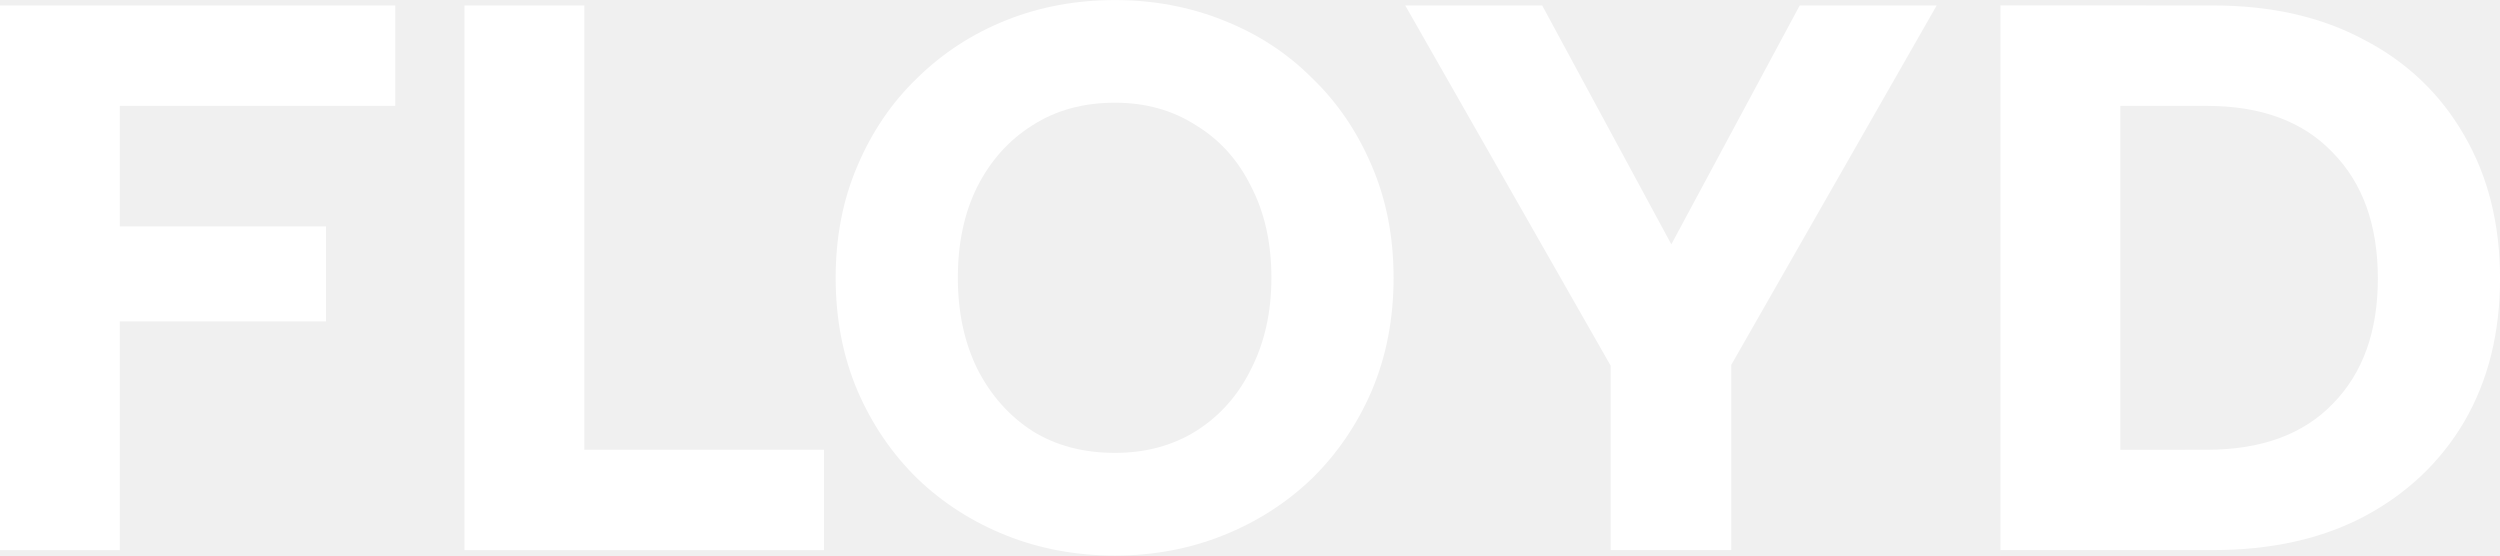
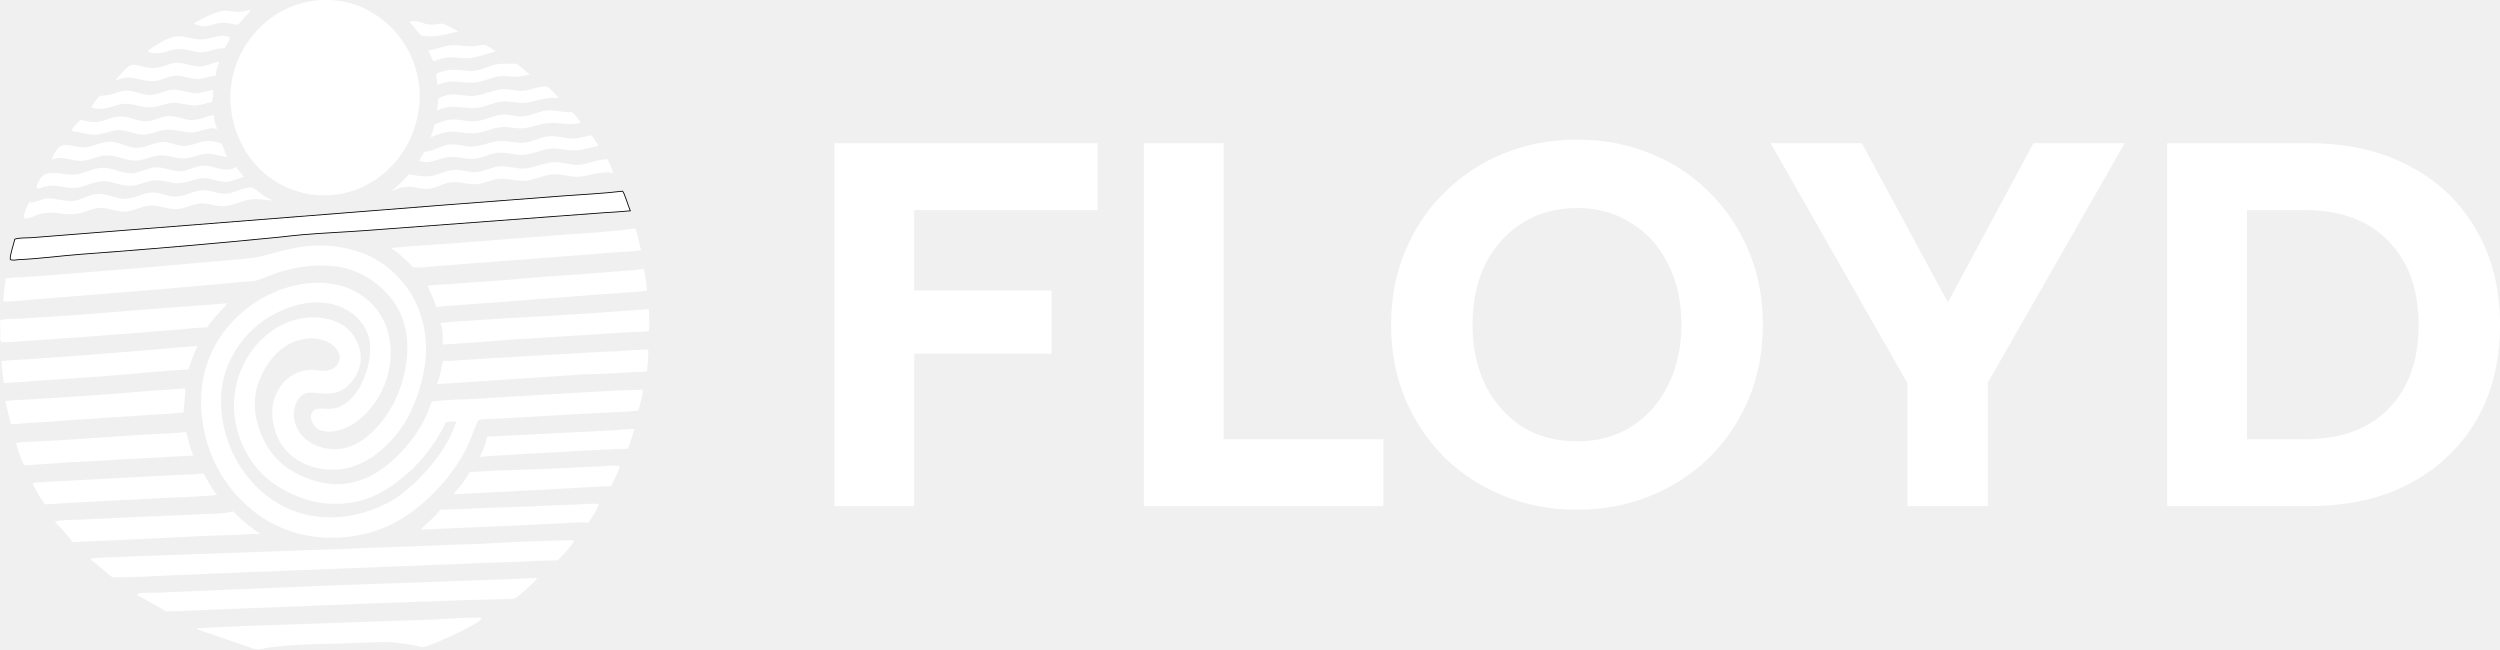
- <svg xmlns="http://www.w3.org/2000/svg" width="48.739mm" height="10.831mm" viewBox="0 0 48.739 10.831" version="1.1" id="svg24114">
+ <svg xmlns="http://www.w3.org/2000/svg" width="73.153mm" height="19mm" viewBox="0 0 73.153 19" version="1.1" id="svg24114">
  <defs id="defs24111" />
-   <g id="layer1" transform="translate(-84.15191,-107.9849)">
-     <g aria-label="FLOYD" id="text4107" style="font-weight:600;font-size:15.169px;font-family:Geist;-inkscape-font-specification:'Geist Semi-Bold';fill:#ffffff;stroke-width:0.5" transform="translate(-17.72538,7.955138)">
+   <g id="layer1" transform="translate(-8.68156,-22.54949)">
+     <g aria-label="FLOYD" id="text4107" style="font-weight:600;font-size:15.169px;font-family:Geist;-inkscape-font-specification:'Geist Semi-Bold';fill:#ffffff;stroke-width:0.5" transform="translate(-68.78171,-73.39574)">
      <path d="m 101.877,100.136 h 7.706 v 1.957 h -5.37 v 2.351 h 4.02 v 1.851 h -4.02 v 4.46 h -2.336 z" style="-inkscape-font-specification:'Albert Sans Ultra-Bold';fill:#ffffff;stroke-width:0.5" id="path4121" />
      <path d="m 113.269,100.136 v 8.662 h 4.672 v 1.957 h -7.008 v -10.619 z" style="-inkscape-font-specification:'Albert Sans Ultra-Bold';fill:#ffffff;stroke-width:0.5" id="path4123" />
      <path d="m 123.615,110.861 q -1.138,0 -2.124,-0.394 -0.986,-0.394 -1.729,-1.107 -0.743,-0.728 -1.168,-1.714 -0.425,-1.001 -0.425,-2.2 0,-1.198 0.425,-2.184 0.425,-1.001 1.168,-1.714 0.743,-0.728 1.729,-1.123 0.986,-0.394 2.124,-0.394 1.123,0 2.109,0.394 1.001,0.394 1.729,1.123 0.743,0.713 1.168,1.714 0.425,0.986 0.425,2.184 0,1.198 -0.425,2.2 -0.425,0.986 -1.168,1.714 -0.743,0.713 -1.729,1.107 -0.986,0.394 -2.109,0.394 z m 0,-2.002 q 0.895,0 1.578,-0.425 0.698,-0.44 1.077,-1.214 0.394,-0.774 0.394,-1.775 0,-1.016 -0.394,-1.775 -0.379,-0.774 -1.077,-1.198 -0.683,-0.44 -1.578,-0.44 -0.925,0 -1.608,0.44 -0.683,0.425 -1.077,1.198 -0.379,0.758 -0.379,1.775 0,1.001 0.379,1.775 0.394,0.774 1.077,1.214 0.683,0.425 1.608,0.425 z" style="-inkscape-font-specification:'Albert Sans Ultra-Bold';fill:#ffffff;stroke-width:0.5" id="path4125" />
      <path d="m 136.964,100.136 h 2.67 l -4.005,7.008 v 3.61 h -2.351 v -3.595 l -4.005,-7.023 h 2.67 l 2.518,4.657 z" style="-inkscape-font-specification:'Albert Sans Ultra-Bold';fill:#ffffff;stroke-width:0.5" id="path4127" />
      <path d="m 145.019,100.136 q 1.699,0 2.943,0.667 1.259,0.652 1.957,1.866 0.698,1.198 0.698,2.791 0,1.593 -0.698,2.791 -0.698,1.183 -1.957,1.851 -1.244,0.652 -2.943,0.652 h -4.141 v -10.619 z m -0.121,8.662 q 1.593,0 2.457,-0.895 0.88,-0.895 0.88,-2.442 0,-1.562 -0.88,-2.457 -0.865,-0.91 -2.457,-0.91 h -1.684 v 6.705 z" style="-inkscape-font-specification:'Albert Sans Ultra-Bold';fill:#ffffff;stroke-width:0.5" id="path4129" />
    </g>
+     <g id="g4553" style="stroke:none;stroke-opacity:1;fill:#ffffff" transform="matrix(0.9500161,0,0,0.9499831,-70.43968,-69.68346)">
+       <path d="m 96.928,97.815 q 0.24,0.118 0.475,0.246 c -0.227,0.045 -0.463,0.119 -0.692,0.14 -0.149,0.014 -0.299,-0.001 -0.447,-0.011 -0.057,-0.036 -0.297,-0.362 -0.37,-0.444 0.094,-0.006 0.189,-0.014 0.28,0.009 0.102,0.026 0.194,0.073 0.299,0.087 0.151,0.02 0.303,-0.013 0.455,-0.027 z" id="path3456" style="fill:#ffffff;stroke:none;stroke-width:0.026;stroke-opacity:1" />
+       <path d="m 90.993,97.392 c 0.008,0.009 0.004,0.003 0.009,0.02 -0.115,0.154 -0.262,0.292 -0.385,0.442 -0.154,-0.012 -0.301,-0.066 -0.458,-0.064 -0.369,0.005 -0.473,0.213 -0.88,0.04 l -0.009,-0.01 0.006,-0.017 c 0.239,-0.153 0.686,-0.382 0.962,-0.385 0.088,-9.2e-4 0.178,0.021 0.265,0.032 0.184,0.025 0.309,-0.018 0.488,-0.059 z" id="path3458" style="fill:#ffffff;stroke:none;stroke-width:0.026;stroke-opacity:1" />
+       <path d="m 98.232,98.473 c 0.112,0.054 0.219,0.128 0.324,0.194 -0.26,0.065 -0.511,0.18 -0.777,0.209 -0.131,0.015 -0.257,0.003 -0.387,-0.011 -0.275,-0.028 -0.445,-2.66e-4 -0.707,0.096 -0.019,0.006 -0.035,0.015 -0.055,0.011 -0.004,-6.8e-4 -0.136,-0.294 -0.152,-0.327 0.215,-0.028 0.422,-0.119 0.636,-0.154 0.229,-0.037 0.455,0.026 0.683,0.024 0.147,-0.002 0.286,-0.049 0.436,-0.042 z" id="path3482" style="fill:#ffffff;stroke:none;stroke-width:0.026;stroke-opacity:1" />
+       <path d="m 90.326,98.219 c 0.018,0.008 0.024,0.012 0.039,0.027 -0.008,0.093 -0.122,0.249 -0.168,0.333 -0.241,-0.024 -0.444,0.107 -0.678,0.122 -0.216,0.014 -0.458,-0.105 -0.69,-0.104 -0.392,0.002 -0.459,0.208 -0.944,0.103 -0.019,-0.008 -0.032,-0.014 -0.047,-0.028 0.019,-0.056 0.334,-0.242 0.403,-0.281 0.138,-0.076 0.3,-0.159 0.455,-0.179 0.257,-0.033 0.512,0.089 0.77,0.093 0.309,0.004 0.547,-0.184 0.86,-0.086 z" id="path3484" style="fill:#ffffff;stroke:none;stroke-width:0.026;stroke-opacity:1" />
+       <path d="m 99.193,99.052 c 0.031,0.013 0.366,0.294 0.408,0.336 -0.145,0.017 -0.289,0.061 -0.435,0.065 -0.174,0.004 -0.337,-0.043 -0.512,-0.015 -0.26,0.042 -0.507,0.173 -0.767,0.195 -0.303,0.026 -0.581,-0.077 -0.889,-0.006 -0.08,0.019 -0.16,0.05 -0.238,0.077 -0.022,-0.112 -0.029,-0.23 -0.041,-0.344 0.278,-0.129 0.517,-0.139 0.81,-0.104 0.126,0.015 0.246,0.027 0.374,0.012 0.211,-0.025 0.41,-0.135 0.617,-0.184 0.231,-0.055 0.442,-0.025 0.673,-0.032 z" id="path3486" style="fill:#ffffff;stroke:none;stroke-width:0.026;stroke-opacity:1" />
+       <path d="m 90.022,98.982 c 0.021,0.053 -0.04,0.162 -0.059,0.217 -0.023,0.067 -0.012,0.151 -0.035,0.214 -0.009,0.023 -0.157,0.032 -0.188,0.039 -0.112,0.024 -0.221,0.065 -0.335,0.071 -0.248,0.012 -0.475,-0.116 -0.725,-0.102 -0.24,0.014 -0.449,0.169 -0.692,0.169 -0.419,-3.33e-4 -0.614,-0.208 -1.061,-0.052 l -0.092,0.029 c 0.108,-0.118 0.346,-0.425 0.484,-0.472 0.12,-0.041 0.374,0.055 0.506,0.075 0.221,0.034 0.386,-0.003 0.599,-0.076 0.086,-0.03 0.169,-0.06 0.259,-0.068 0.271,-0.023 0.522,0.127 0.793,0.107 0.188,-0.014 0.349,-0.108 0.53,-0.148 0.004,-9.2e-4 0.009,-0.002 0.013,-0.003 z" id="path3488" style="fill:#ffffff;stroke:none;stroke-width:0.026;stroke-opacity:1" />
+       <path d="m 100.131,99.756 c 0.119,0.07 0.269,0.254 0.368,0.357 -0.156,-0.02 -0.323,-0.01 -0.479,0.02 -0.206,0.039 -0.41,0.122 -0.62,0.125 -0.231,0.004 -0.455,-0.069 -0.688,-0.04 -0.261,0.033 -0.505,0.18 -0.767,0.197 -0.345,0.022 -0.585,-0.086 -0.96,-0.006 -0.08,0.019 -0.16,0.052 -0.238,0.079 0.017,-0.12 0.026,-0.242 0.039,-0.362 0.103,-0.061 0.226,-0.106 0.342,-0.121 0.244,-0.031 0.487,0.05 0.733,0.038 0.302,-0.014 0.569,-0.174 0.864,-0.205 0.237,-0.025 0.459,0.065 0.696,0.047 0.216,-0.017 0.515,-0.166 0.71,-0.129 z" id="path3490" style="fill:#ffffff;stroke:none;stroke-width:0.026;stroke-opacity:1" />
+       <path d="m 89.835,99.852 c 0.049,0.072 -0.008,0.29 -0.022,0.379 -0.182,0.029 -0.352,0.11 -0.538,0.107 -0.233,-0.003 -0.447,-0.098 -0.685,-0.079 -0.247,0.02 -0.477,0.144 -0.728,0.139 -0.247,-0.005 -0.476,-0.124 -0.727,-0.112 -0.339,0.016 -0.507,0.189 -0.893,0.147 -0.049,-0.008 -0.097,-0.02 -0.146,-0.031 0.062,-0.124 0.159,-0.273 0.267,-0.358 0.099,-0.011 0.189,-0.011 0.287,-0.035 0.176,-0.043 0.35,-0.124 0.532,-0.128 0.247,-0.005 0.46,0.127 0.701,0.136 0.247,0.009 0.47,-0.15 0.716,-0.165 0.246,-0.015 0.462,0.101 0.702,0.105 0.173,0.003 0.363,-0.066 0.533,-0.105 z" id="path3492" style="fill:#ffffff;stroke:none;stroke-width:0.026;stroke-opacity:1" />
+       <path d="m 100.886,100.537 c 0.118,0.071 0.212,0.218 0.285,0.333 -0.346,0.091 -0.632,-0.007 -0.964,0.005 -0.277,0.011 -0.538,0.141 -0.813,0.165 -0.23,0.02 -0.454,-0.059 -0.684,-0.034 -0.273,0.029 -0.532,0.168 -0.803,0.185 -0.444,0.028 -0.616,-0.143 -1.117,0.033 l -0.243,0.098 c 0.05,-0.129 0.09,-0.258 0.121,-0.392 0.135,-0.054 0.274,-0.119 0.416,-0.147 0.21,-0.041 0.401,0.013 0.607,0.033 q 0.085,0.007 0.17,0.005 0.086,-0.002 0.171,-0.014 c 0.261,-0.037 0.496,-0.18 0.764,-0.19 0.207,-0.008 0.397,0.083 0.607,0.057 0.264,-0.032 0.511,-0.173 0.776,-0.186 0.245,-0.012 0.45,0.081 0.707,0.05 z" id="path3494" style="fill:#ffffff;stroke:none;stroke-width:0.026;stroke-opacity:1" />
+       <path d="m 89.869,100.636 c 0.032,0.195 0.017,0.24 0.107,0.431 -0.246,-0.095 -0.532,0.099 -0.788,0.101 -0.26,0.003 -0.504,-0.099 -0.768,-0.085 -0.263,0.014 -0.498,0.166 -0.768,0.153 -0.254,-0.012 -0.478,-0.146 -0.735,-0.141 -0.122,0.003 -0.243,0.044 -0.359,0.08 -0.357,0.109 -0.497,0.06 -0.848,-0.014 -0.068,-0.011 -0.148,-0.015 -0.211,-0.041 l -0.003,-0.017 c 0.048,-0.119 0.175,-0.237 0.265,-0.324 0.322,0.083 0.503,0.106 0.827,-0.013 0.134,-0.049 0.262,-0.087 0.404,-0.092 0.261,-0.009 0.496,0.143 0.757,0.153 0.246,0.009 0.453,-0.142 0.691,-0.162 0.257,-0.022 0.485,0.115 0.736,0.121 0.236,0.006 0.46,-0.117 0.694,-0.151 z" id="path3496" style="fill:#ffffff;stroke:none;stroke-width:0.026;stroke-opacity:1" />
+       <path d="m 101.5,101.258 c 0.087,0.086 0.148,0.222 0.215,0.327 -0.248,0.041 -0.495,0.134 -0.746,0.135 -0.251,0.001 -0.503,-0.08 -0.753,-0.052 -0.284,0.033 -0.556,0.182 -0.839,0.192 -0.246,0.008 -0.484,-0.085 -0.729,-0.068 -0.248,0.018 -0.473,0.147 -0.717,0.183 -0.266,0.039 -0.518,-0.068 -0.783,-0.052 -0.235,0.015 -0.452,0.14 -0.69,0.16 -0.094,0.001 -0.178,-0.018 -0.267,-0.043 l 0.164,-0.272 c 0.276,-0.012 0.517,-0.207 0.799,-0.23 0.225,-0.018 0.431,0.067 0.654,0.066 0.297,-10e-4 0.567,-0.152 0.859,-0.174 0.25,-0.019 0.487,0.078 0.739,0.057 0.272,-0.023 0.518,-0.182 0.79,-0.201 0.242,-0.017 0.464,0.062 0.702,0.069 0.202,0.007 0.403,-0.064 0.602,-0.098 z" id="path3498" style="fill:#ffffff;stroke:none;stroke-width:0.026;stroke-opacity:1" />
+       <path d="m 90.072,101.497 c 0.013,0.004 0.029,0.007 0.038,0.018 0.051,0.068 0.099,0.3 0.177,0.419 -0.236,-0.043 -0.467,-0.135 -0.713,-0.102 -0.224,0.03 -0.432,0.14 -0.662,0.136 -0.254,-0.004 -0.475,-0.119 -0.738,-0.09 -0.244,0.027 -0.477,0.158 -0.721,0.159 -0.307,5.6e-4 -0.575,-0.173 -0.884,-0.164 -0.253,0.008 -0.472,0.143 -0.718,0.167 -0.225,0.022 -0.435,-0.059 -0.654,-0.086 l -0.016,-0.001 c -0.104,-0.005 -0.204,0.024 -0.306,0.049 0.059,-0.136 0.133,-0.321 0.263,-0.399 0.215,-0.13 0.533,0.059 0.799,0.02 0.236,-0.034 0.452,-0.154 0.694,-0.166 0.311,-0.016 0.563,0.186 0.868,0.186 0.256,-1.6e-4 0.491,-0.152 0.745,-0.178 0.242,-0.025 0.449,0.113 0.686,0.118 0.289,0.007 0.517,-0.163 0.788,-0.155 0.122,0.004 0.237,0.038 0.353,0.07 z" id="path3500" style="fill:#ffffff;stroke:none;stroke-width:0.026;stroke-opacity:1" />
+       <path d="m 101.984,101.99 c 0.062,0.074 0.158,0.326 0.187,0.427 -0.393,-0.069 -0.671,0.083 -1.048,0.114 -0.28,0.023 -0.543,-0.096 -0.819,-0.074 -0.27,0.022 -0.515,0.153 -0.781,0.193 -0.292,0.043 -0.56,-0.078 -0.85,-0.056 -0.245,0.018 -0.47,0.152 -0.714,0.168 -0.263,0.018 -0.516,-0.09 -0.784,-0.058 -0.237,0.028 -0.449,0.178 -0.688,0.198 -0.338,0.028 -0.479,-0.125 -0.875,-0.029 l -0.278,0.095 c 0.215,-0.152 0.373,-0.312 0.544,-0.514 0.276,0.056 0.58,0.111 0.858,0.014 0.178,-0.062 0.343,-0.13 0.531,-0.145 0.234,-0.018 0.456,0.082 0.692,0.065 0.241,-0.017 0.459,-0.152 0.699,-0.175 0.268,-0.026 0.517,0.087 0.785,0.067 0.281,-0.021 0.546,-0.153 0.826,-0.19 0.285,-0.038 0.55,0.092 0.835,0.077 0.142,-0.008 0.281,-0.054 0.42,-0.092 0.15,-0.041 0.304,-0.074 0.458,-0.085 z" id="path3502" style="fill:#ffffff;stroke:none;stroke-width:0.026;stroke-opacity:1" />
+       <path d="m 90.556,102.232 c 0.077,0.113 0.151,0.21 0.25,0.302 -0.178,0.043 -0.345,0.136 -0.529,0.152 -0.266,0.023 -0.506,-0.132 -0.775,-0.107 -0.257,0.024 -0.493,0.16 -0.757,0.154 -0.231,-0.005 -0.444,-0.105 -0.678,-0.089 -0.278,0.02 -0.527,0.174 -0.81,0.169 -0.279,-0.004 -0.541,-0.156 -0.82,-0.143 -0.29,0.014 -0.551,0.187 -0.836,0.206 -0.355,0.024 -0.535,-0.134 -0.954,-0.037 -0.054,0.02 -0.124,0.054 -0.181,0.053 -0.028,-3.1e-4 -0.036,-0.004 -0.054,-0.025 -0.001,-0.013 -0.002,-0.025 3.96e-4,-0.038 0.017,-0.097 0.124,-0.282 0.202,-0.336 0.232,-0.161 0.642,-0.02 0.901,-0.022 0.32,-0.003 0.599,-0.203 0.916,-0.215 0.307,-0.012 0.58,0.17 0.886,0.171 0.247,4.8e-4 0.471,-0.152 0.714,-0.179 0.271,-0.031 0.505,0.11 0.769,0.115 0.272,0.005 0.52,-0.18 0.793,-0.173 0.171,0.004 0.319,0.072 0.483,0.104 0.155,0.03 0.339,0.032 0.477,-0.063 z" id="path3504" style="fill:#ffffff;stroke:none;stroke-width:0.026;stroke-opacity:1" />
+       <path d="m 102.812,110.298 c 0.019,0.049 -0.162,0.539 -0.19,0.616 -0.201,-0.008 -0.412,0.013 -0.614,0.022 q -0.679,0.027 -1.357,0.07 -0.834,0.037 -1.668,0.093 c -0.294,0.018 -0.592,0.028 -0.886,0.064 l -0.014,0.001 -0.009,-0.012 c 0.019,-0.087 0.078,-0.173 0.111,-0.258 0.045,-0.116 0.074,-0.236 0.105,-0.356 0.222,-0.003 0.446,-0.022 0.668,-0.033 q 0.702,-0.031 1.403,-0.07 c 0.817,-0.044 1.636,-0.071 2.452,-0.138 z" id="path3506" style="fill:#ffffff;stroke:none;stroke-width:0.026;stroke-opacity:1" />
+       <path d="m 101.713,112.609 0.011,0.012 c -0.018,0.118 -0.243,0.47 -0.323,0.572 -0.187,-0.03 -0.394,-0.008 -0.584,10e-4 l -0.908,0.047 -3.633,0.16 -0.019,-0.001 c 0.023,-0.066 0.316,-0.307 0.383,-0.375 0.073,-0.074 0.14,-0.152 0.207,-0.233 l 1.593,-0.065 c 0.457,-0.018 0.914,-0.025 1.371,-0.048 0.433,-0.022 0.866,-0.038 1.299,-0.054 0.2,-0.007 0.404,-0.033 0.603,-0.016 z" id="path3508" style="fill:#ffffff;stroke:none;stroke-width:0.026;stroke-opacity:1" />
+       <path d="m 91.031,102.864 c 0.125,0.04 0.243,0.157 0.351,0.232 0.1,0.07 0.2,0.126 0.314,0.17 -0.227,-0.008 -0.467,-0.07 -0.694,-0.033 -0.283,0.045 -0.542,0.191 -0.833,0.206 -0.253,0.013 -0.486,-0.11 -0.743,-0.08 -0.233,0.028 -0.447,0.157 -0.682,0.169 -0.275,0.014 -0.525,-0.108 -0.798,-0.108 -0.262,-3.1e-4 -0.495,0.15 -0.754,0.181 -0.292,0.035 -0.544,-0.116 -0.829,-0.107 -0.182,0.007 -0.343,0.077 -0.516,0.132 -0.295,0.094 -0.548,0.059 -0.843,0.021 -0.173,-0.022 -0.343,-0.005 -0.514,0.04 -0.094,0.029 -0.345,0.151 -0.426,0.132 -0.028,-0.007 -0.03,-0.014 -0.043,-0.038 -0.006,-0.133 0.104,-0.336 0.157,-0.463 0.186,0.043 0.365,-0.105 0.554,-0.117 0.288,-0.018 0.555,0.119 0.846,0.072 0.241,-0.039 0.451,-0.188 0.696,-0.209 0.282,-0.024 0.55,0.136 0.828,0.149 0.293,0.014 0.543,-0.172 0.83,-0.193 0.272,-0.02 0.511,0.133 0.778,0.124 0.278,-0.009 0.529,-0.18 0.807,-0.193 0.27,-0.012 0.512,0.139 0.783,0.099 0.259,-0.038 0.454,-0.187 0.731,-0.187 z" id="path3510" style="fill:#ffffff;stroke:none;stroke-width:0.026;stroke-opacity:1" />
+       <path d="m 102.363,111.436 0.009,0.014 c -0.023,0.14 -0.196,0.474 -0.267,0.613 -0.352,0.007 -0.706,0.036 -1.058,0.052 l -3.755,0.199 -0.02,-10e-4 -0.007,-0.012 c 0.035,-0.068 0.1,-0.124 0.147,-0.183 0.117,-0.146 0.257,-0.319 0.339,-0.488 0.895,-0.06 1.79,-0.07 2.684,-0.114 q 0.649,-0.034 1.297,-0.059 c 0.207,-0.009 0.424,-0.035 0.63,-0.022 z" id="path3512" style="fill:#ffffff;stroke:none;stroke-width:0.026;stroke-opacity:1" />
+       <path d="m 89.535,111.665 c 0.065,0.054 0.122,0.201 0.168,0.277 0.081,0.132 0.168,0.274 0.267,0.392 -0.568,0.06 -1.142,0.067 -1.712,0.095 l -2.125,0.113 c -0.474,0.026 -0.947,0.046 -1.421,0.082 -0.009,4.8e-4 -0.017,0.001 -0.027,-1.9e-4 -0.034,-0.005 -0.091,-0.098 -0.111,-0.129 -0.041,-0.064 -0.291,-0.482 -0.282,-0.521 0.101,-0.036 0.734,-0.058 0.882,-0.067 l 2.943,-0.155 0.898,-0.043 c 0.171,-0.009 0.351,-0.007 0.52,-0.042 z" id="path3514" style="fill:#ffffff;stroke:none;stroke-width:0.026;stroke-opacity:1" />
+       <path d="m 89.015,110.398 c 0.034,0.045 0.071,0.266 0.09,0.331 0.039,0.13 0.079,0.268 0.136,0.39 -0.23,0.018 -0.459,0.023 -0.688,0.037 l -1.737,0.097 q -1.391,0.067 -2.78,0.169 c -0.123,-0.199 -0.189,-0.46 -0.261,-0.685 0.121,-0.026 0.25,-0.029 0.373,-0.038 0.295,-0.02 0.589,-0.024 0.883,-0.044 l 2.742,-0.181 c 0.413,-0.027 0.83,-0.026 1.242,-0.077 z" id="path3516" style="fill:#ffffff;stroke:none;stroke-width:0.026;stroke-opacity:1" />
+       <path d="m 90.471,112.837 c 0.24,0.272 0.54,0.495 0.831,0.707 -0.224,-0.023 -0.465,0.011 -0.692,0.018 -0.493,0.016 -0.985,0.028 -1.478,0.056 l -3.367,0.16 q -0.127,0.007 -0.253,0.003 c -0.101,-0.16 -0.284,-0.353 -0.415,-0.492 -0.036,-0.038 -0.079,-0.069 -0.112,-0.11 l 0.003,-0.018 c 0.05,-0.029 0.111,-0.034 0.166,-0.039 0.181,-0.017 0.364,-0.017 0.546,-0.026 l 1.048,-0.049 2.591,-0.113 c 0.255,-0.012 0.924,-0.018 1.131,-0.095 z" id="path3518" style="fill:#ffffff;stroke:none;stroke-width:0.026;stroke-opacity:1" />
+       <path d="m 88.988,109.053 c 0.019,0.048 -0.045,0.649 -0.053,0.745 q -1.123,0.082 -2.246,0.148 l -3.071,0.21 c -0.015,-0.045 -0.022,-0.093 -0.031,-0.14 -0.044,-0.192 -0.099,-0.383 -0.134,-0.577 0.279,-0.03 0.56,-0.034 0.839,-0.052 l 1.6,-0.103 q 0.939,-0.063 1.878,-0.146 z" id="path3520" style="fill:#ffffff;stroke:none;stroke-width:0.026;stroke-opacity:1" />
+       <path d="m 89.354,107.744 c 0.01,0.032 -0.074,0.19 -0.09,0.229 -0.066,0.162 -0.121,0.33 -0.178,0.496 -0.825,0.04 -1.65,0.133 -2.474,0.197 l -3.207,0.222 -0.032,-0.219 c -0.02,-0.152 -0.031,-0.305 -0.043,-0.458 0.272,-0.034 0.551,-0.037 0.824,-0.057 l 1.873,-0.134 2.147,-0.176 c 0.393,-0.034 0.785,-0.074 1.179,-0.098 z" id="path3522" style="fill:#ffffff;stroke:none;stroke-width:0.026;stroke-opacity:1" />
+       <path d="m 103.257,106.61 0.009,0.012 c 0.021,0.204 0.025,0.462 0.004,0.667 -0.109,0.021 -0.228,0.017 -0.338,0.022 -0.208,0.009 -0.416,0.017 -0.623,0.032 l -3.276,0.206 c -0.209,0.015 -2.103,0.163 -2.12,0.151 0.016,-0.187 0.016,-0.492 -0.064,-0.656 0.318,-0.053 0.651,-0.06 0.972,-0.083 q 0.919,-0.066 1.838,-0.111 1.799,-0.1 3.598,-0.241 z" id="path3524" style="fill:#ffffff;stroke:none;stroke-width:0.026;stroke-opacity:1" />
+       <path d="m 103.242,107.86 c 0.002,0.001 0.004,0.003 0.005,0.004 0.025,0.035 -0.023,0.573 -0.038,0.662 -0.174,0.028 -0.362,0.021 -0.538,0.032 -0.237,0.013 -0.474,0.031 -0.71,0.04 -0.272,0.011 -0.543,0.013 -0.815,0.028 l -4.28,0.285 -0.126,0.014 c 0.112,-0.232 0.115,-0.479 0.193,-0.718 0.173,0.008 0.351,-0.014 0.525,-0.024 l 1.025,-0.064 2.144,-0.124 c 0.545,-0.031 1.087,-0.067 1.632,-0.085 0.326,-0.011 0.659,-0.059 0.984,-0.051 z" id="path3526" style="fill:#ffffff;stroke:none;stroke-width:0.026;stroke-opacity:1" />
+       <path d="m 103.114,105.374 c 0.054,0.21 0.07,0.446 0.1,0.663 -0.184,0.037 -0.382,0.042 -0.568,0.057 q -0.499,0.038 -0.998,0.07 l -3.407,0.262 -1.002,0.073 c -0.17,0.013 -0.343,0.019 -0.512,0.049 l -0.034,-0.087 c -0.06,-0.205 -0.165,-0.373 -0.237,-0.57 0.209,-0.033 0.424,-0.03 0.634,-0.046 0.455,-0.035 0.91,-0.073 1.365,-0.101 0.629,-0.039 1.257,-0.113 1.885,-0.153 q 0.891,-0.054 1.781,-0.129 c 0.33,-0.026 0.663,-0.043 0.992,-0.09 z" id="path3528" style="fill:#ffffff;stroke:none;stroke-width:0.026;stroke-opacity:1" />
+       <path d="m 90.276,106.43 c -0.012,0.063 -0.309,0.354 -0.376,0.432 -0.086,0.1 -0.162,0.205 -0.236,0.314 -0.208,-0.003 -0.412,0.021 -0.619,0.039 q -0.472,0.045 -0.944,0.079 -2.047,0.167 -4.095,0.302 c -0.129,0.007 -0.593,0.058 -0.687,0.022 -0.044,-0.053 -0.026,-0.167 -0.024,-0.234 -0.002,-0.145 0.003,-0.29 -0.011,-0.434 0.203,-0.048 0.435,-0.034 0.642,-0.047 l 1.443,-0.092 c 0.875,-0.056 1.748,-0.142 2.622,-0.208 l 1.616,-0.119 c 0.224,-0.018 0.446,-0.029 0.67,-0.055 z" id="path3530" style="fill:#ffffff;stroke:none;stroke-width:0.026;stroke-opacity:1" />
+       <path d="m 102.841,104.123 c 0.063,0.044 0.15,0.565 0.191,0.677 -0.259,0.038 -0.527,0.042 -0.788,0.06 -0.358,0.025 -0.715,0.06 -1.073,0.084 l -2.64,0.203 -1.672,0.127 c -0.278,0.021 -0.582,0.077 -0.857,0.045 -0.06,-0.074 -0.13,-0.138 -0.199,-0.203 -0.147,-0.136 -0.306,-0.284 -0.477,-0.387 0.592,-0.065 1.188,-0.089 1.782,-0.135 l 3.526,-0.273 c 0.734,-0.056 1.478,-0.086 2.208,-0.197 z" id="path3532" style="fill:#ffffff;stroke:none;stroke-width:0.026;stroke-opacity:1" />
+       <path d="m 98.099,116.127 c 0.014,0.021 0.011,0.016 0.007,0.039 -0.094,0.102 -0.535,0.329 -0.679,0.396 -0.222,0.104 -0.91,0.431 -1.095,0.453 -0.116,0.014 -0.241,-0.045 -0.356,-0.062 -0.294,-0.044 -0.618,-0.094 -0.916,-0.087 -0.331,0.008 -0.662,0.025 -0.992,0.034 -0.623,0.016 -1.248,0.027 -1.87,0.068 q -0.302,0.021 -0.602,0.062 c -0.125,0.017 -0.291,0.071 -0.413,0.056 -0.097,-0.012 -0.194,-0.052 -0.286,-0.083 -0.2,-0.066 -0.398,-0.138 -0.596,-0.208 -0.315,-0.111 -0.636,-0.207 -0.947,-0.329 l -0.011,-0.016 0.014,-0.009 c 0.108,-0.001 0.213,-0.013 0.32,-0.018 0.345,-0.016 0.691,-0.037 1.036,-0.048 l 5.958,-0.204 c 0.259,-0.008 1.257,-0.09 1.428,-0.044 z" id="path3534" style="fill:#ffffff;stroke:none;stroke-width:0.026;stroke-opacity:1" />
+       <path d="m 99.829,114.892 c -0.022,0.056 -0.079,0.109 -0.123,0.15 -0.104,0.096 -0.486,0.463 -0.594,0.486 -0.094,0.021 -0.211,0.009 -0.307,0.014 -0.338,0.013 -0.676,0.017 -1.015,0.026 l -2.942,0.102 -4.619,0.182 -1.165,0.05 c -0.228,0.009 -0.459,0.024 -0.686,0.015 -0.093,-0.073 -0.205,-0.128 -0.308,-0.186 q -0.266,-0.156 -0.539,-0.299 c -0.01,-0.011 -0.017,-0.023 -0.025,-0.035 l 0.009,-0.016 c 0.141,-0.049 0.484,-0.029 0.646,-0.037 l 2.364,-0.101 q 3.164,-0.137 6.328,-0.239 l 1.956,-0.07 c 0.34,-0.013 0.679,-0.032 1.019,-0.041 z" id="path3536" style="fill:#ffffff;stroke:none;stroke-width:0.026;stroke-opacity:1" />
+       <path d="m 100.94,113.729 0.019,0.017 c -0.02,0.111 -0.4,0.516 -0.505,0.607 -0.392,-0.008 -0.79,0.022 -1.183,0.038 l -1.848,0.068 -6.985,0.273 -1.868,0.078 c -0.607,0.028 -1.217,0.064 -1.824,0.063 -0.178,-0.131 -0.338,-0.291 -0.513,-0.427 -0.041,-0.028 -0.085,-0.057 -0.122,-0.091 -0.02,-0.018 -0.032,-0.029 -0.033,-0.057 0.087,-0.038 1.237,-0.068 1.418,-0.076 l 4.939,-0.175 5.655,-0.208 c 0.389,-0.015 0.777,-0.044 1.166,-0.062 q 0.842,-0.034 1.684,-0.05 z" id="path3538" style="fill:#ffffff;stroke:none;stroke-width:0.026;stroke-opacity:1" />
+       <path d="m 102.462,102.978 c 0.048,0.04 0.19,0.501 0.236,0.605 -0.271,0.027 -0.538,0.04 -0.808,0.058 l -1.563,0.116 -5.768,0.432 c -0.654,0.048 -1.31,0.075 -1.964,0.13 -0.243,0.02 -0.486,0.052 -0.729,0.077 l -1.492,0.143 q -2.299,0.213 -4.6,0.382 c -0.635,0.049 -1.27,0.137 -1.906,0.165 -0.067,0.005 -0.219,0.036 -0.269,-0.007 -0.009,-0.143 0.105,-0.459 0.141,-0.623 0.152,-0.049 0.326,-0.035 0.483,-0.044 q 0.223,-0.015 0.445,-0.034 l 2.945,-0.234 9.461,-0.748 3.536,-0.271 c 0.617,-0.048 1.237,-0.073 1.852,-0.147 z" id="path3540" style="fill:#ffffff;stroke:#000000;stroke-width:0.026;stroke-dasharray:none;stroke-opacity:1" />
+       <path d="m 94.434,97.317 q 0.033,0.014 0.066,0.03 0.033,0.015 0.065,0.031 0.032,0.016 0.064,0.033 0.032,0.017 0.063,0.035 0.031,0.018 0.062,0.036 0.031,0.018 0.062,0.038 0.031,0.019 0.061,0.039 0.03,0.02 0.06,0.041 0.03,0.021 0.059,0.042 0.029,0.021 0.058,0.044 0.029,0.022 0.057,0.045 0.028,0.023 0.055,0.046 0.027,0.024 0.054,0.048 0.027,0.024 0.053,0.049 0.026,0.025 0.052,0.051 0.026,0.026 0.051,0.052 0.025,0.026 0.05,0.053 0.024,0.027 0.048,0.054 0.024,0.028 0.047,0.056 0.023,0.028 0.046,0.057 0.022,0.029 0.044,0.058 0.022,0.029 0.043,0.059 0.021,0.03 0.042,0.06 0.02,0.03 0.04,0.061 0.02,0.031 0.039,0.062 0.019,0.031 0.037,0.063 0.018,0.032 0.036,0.064 0.018,0.032 0.034,0.065 0.017,0.033 0.033,0.066 0.016,0.033 0.031,0.067 0.015,0.034 0.03,0.068 0.014,0.034 0.028,0.068 0.013,0.034 0.026,0.068 0.012,0.034 0.024,0.069 0.012,0.034 0.022,0.069 0.011,0.035 0.021,0.07 0.01,0.035 0.019,0.07 0.009,0.035 0.017,0.071 0.008,0.036 0.015,0.071 0.007,0.036 0.014,0.072 0.006,0.036 0.012,0.072 0.005,0.036 0.01,0.073 0.005,0.036 0.008,0.073 0.004,0.037 0.007,0.073 0.003,0.037 0.005,0.073 0.002,0.037 0.003,0.074 0.001,0.037 0.001,0.074 1.9e-4,0.037 -4.8e-4,0.074 -6.4e-4,0.037 -0.002,0.074 -0.002,0.037 -0.004,0.074 -0.002,0.037 -0.006,0.074 -0.003,0.037 -0.007,0.074 -0.004,0.037 -0.009,0.073 -0.005,0.037 -0.011,0.073 -0.006,0.037 -0.013,0.073 -0.007,0.036 -0.015,0.073 -0.008,0.036 -0.016,0.072 -0.009,0.036 -0.018,0.072 -0.009,0.036 -0.02,0.072 -0.01,0.036 -0.021,0.071 -0.011,0.036 -0.023,0.071 -0.012,0.035 -0.025,0.07 -0.013,0.035 -0.026,0.07 -0.014,0.035 -0.028,0.069 -0.014,0.033 -0.028,0.066 -0.014,0.033 -0.03,0.065 -0.015,0.032 -0.031,0.064 -0.016,0.032 -0.033,0.064 -0.017,0.032 -0.034,0.063 -0.017,0.031 -0.036,0.062 -0.018,0.031 -0.037,0.061 -0.019,0.03 -0.038,0.06 -0.02,0.03 -0.04,0.059 -0.02,0.029 -0.041,0.058 -0.021,0.029 -0.042,0.057 -0.022,0.028 -0.044,0.056 -0.022,0.028 -0.045,0.055 -0.023,0.027 -0.046,0.054 -0.023,0.027 -0.047,0.053 -0.024,0.026 -0.049,0.052 -0.025,0.026 -0.05,0.051 -0.025,0.025 -0.051,0.05 -0.026,0.024 -0.052,0.048 -0.026,0.024 -0.053,0.047 -0.027,0.023 -0.054,0.046 -0.027,0.022 -0.055,0.044 -0.028,0.022 -0.056,0.043 -0.028,0.021 -0.057,0.042 -0.029,0.02 -0.058,0.04 -0.029,0.02 -0.059,0.039 -0.03,0.019 -0.06,0.037 -0.03,0.018 -0.06,0.036 -0.03,0.018 -0.061,0.034 -0.031,0.017 -0.062,0.033 -0.031,0.016 -0.063,0.031 -0.031,0.015 -0.063,0.03 c -0.752,0.334 -1.547,0.324 -2.281,0.018 q -0.034,-0.015 -0.067,-0.03 -0.033,-0.015 -0.066,-0.032 -0.033,-0.016 -0.065,-0.034 -0.032,-0.017 -0.064,-0.035 -0.032,-0.018 -0.063,-0.037 -0.031,-0.019 -0.062,-0.038 -0.031,-0.02 -0.061,-0.04 -0.03,-0.02 -0.06,-0.042 -0.03,-0.021 -0.059,-0.043 -0.029,-0.022 -0.058,-0.045 -0.029,-0.023 -0.057,-0.046 -0.028,-0.024 -0.056,-0.048 -0.028,-0.024 -0.055,-0.049 -0.027,-0.025 -0.054,-0.051 -0.026,-0.026 -0.052,-0.052 -0.026,-0.026 -0.051,-0.053 -0.025,-0.027 -0.05,-0.055 -0.024,-0.028 -0.048,-0.056 -0.024,-0.028 -0.047,-0.057 -0.023,-0.029 -0.045,-0.058 -0.022,-0.03 -0.044,-0.06 -0.022,-0.03 -0.043,-0.061 -0.021,-0.031 -0.041,-0.062 -0.02,-0.031 -0.04,-0.063 -0.019,-0.032 -0.038,-0.064 -0.019,-0.032 -0.036,-0.065 -0.018,-0.033 -0.035,-0.066 -0.017,-0.033 -0.033,-0.067 -0.016,-0.034 -0.032,-0.068 -0.015,-0.034 -0.03,-0.069 -0.015,-0.035 -0.028,-0.07 -0.014,-0.035 -0.027,-0.07 c -0.275,-0.736 -0.276,-1.533 0.042,-2.278 0.294,-0.69 0.881,-1.296 1.554,-1.585 q 0.034,-0.015 0.068,-0.028 0.034,-0.014 0.069,-0.027 0.035,-0.013 0.069,-0.025 0.035,-0.012 0.07,-0.023 0.035,-0.011 0.07,-0.021 0.035,-0.01 0.071,-0.02 0.035,-0.009 0.071,-0.018 0.036,-0.008 0.071,-0.016 0.036,-0.008 0.072,-0.014 0.036,-0.007 0.072,-0.012 0.036,-0.006 0.072,-0.011 0.036,-0.005 0.072,-0.009 0.036,-0.004 0.072,-0.007 0.036,-0.003 0.073,-0.005 0.036,-0.002 0.073,-0.003 0.036,-0.001 0.073,-0.001 0.036,-1.98e-4 0.072,5.6e-4 0.036,7.6e-4 0.072,0.002 0.036,0.002 0.072,0.004 0.036,0.003 0.072,0.006 0.036,0.004 0.072,0.008 0.036,0.004 0.072,0.01 0.036,0.005 0.071,0.012 0.035,0.006 0.071,0.013 0.035,0.007 0.07,0.015 0.035,0.008 0.07,0.017 0.035,0.009 0.069,0.019 0.035,0.01 0.069,0.021 0.034,0.011 0.068,0.022 0.034,0.012 0.068,0.024 0.034,0.013 0.067,0.026 0.033,0.013 0.066,0.028 z" id="path3542" style="fill:#ffffff;stroke:none;stroke-width:0.026;stroke-opacity:1" />
+       <path d="m 103.079,109.092 c 0.013,0.168 -0.084,0.475 -0.136,0.645 -0.402,0.045 -0.812,0.046 -1.216,0.07 l -2.398,0.137 -0.756,0.045 c -0.163,0.009 -0.409,-0.003 -0.559,0.045 -0.136,0.298 -0.235,0.612 -0.385,0.905 -0.426,0.83 -1.18,1.634 -1.957,2.119 -0.927,0.579 -2.149,0.733 -3.165,0.475 -1.095,-0.278 -1.982,-1.027 -2.526,-2.034 -0.47,-0.871 -0.65,-2.05 -0.369,-3.041 0.261,-0.921 0.866,-1.651 1.664,-2.134 0.743,-0.449 1.682,-0.658 2.501,-0.435 0.552,0.15 1.033,0.515 1.303,1.033 0.287,0.551 0.297,1.214 0.117,1.823 -0.17,0.571 -0.6,1.156 -1.111,1.448 -0.257,0.147 -0.625,0.248 -0.907,0.159 -0.127,-0.04 -0.228,-0.145 -0.283,-0.269 -0.035,-0.078 -0.05,-0.167 -0.018,-0.252 0.087,-0.226 0.387,-0.142 0.565,-0.148 q 0.041,-10e-4 0.083,-0.007 0.041,-0.005 0.082,-0.015 0.041,-0.009 0.081,-0.023 0.04,-0.014 0.078,-0.031 c 0.345,-0.161 0.591,-0.52 0.731,-0.872 0.17,-0.427 0.274,-0.965 0.101,-1.394 -0.157,-0.388 -0.491,-0.676 -0.868,-0.819 -0.588,-0.224 -1.278,-0.11 -1.851,0.165 -0.735,0.352 -1.307,0.949 -1.607,1.732 -0.301,0.785 -0.202,1.72 0.108,2.461 0.368,0.876 1.067,1.619 1.942,1.943 0.936,0.347 1.945,0.234 2.859,-0.222 0.694,-0.346 1.476,-1.187 1.867,-1.872 0.12,-0.21 0.207,-0.425 0.291,-0.651 -0.108,-0.009 -0.212,-2.8e-4 -0.32,0.016 -0.268,0.577 -0.719,1.171 -1.194,1.586 -0.752,0.658 -1.481,0.992 -2.462,0.918 -0.784,-0.059 -1.703,-0.5 -2.197,-1.123 -0.481,-0.606 -0.75,-1.407 -0.658,-2.213 q 0.004,-0.033 0.008,-0.067 0.004,-0.033 0.01,-0.066 0.005,-0.033 0.011,-0.066 0.006,-0.033 0.013,-0.066 0.007,-0.033 0.014,-0.066 0.008,-0.033 0.016,-0.065 0.008,-0.033 0.017,-0.065 0.009,-0.032 0.019,-0.065 0.01,-0.032 0.021,-0.064 0.011,-0.032 0.022,-0.064 0.011,-0.032 0.024,-0.063 0.012,-0.032 0.025,-0.062 0.013,-0.031 0.027,-0.062 0.014,-0.031 0.028,-0.061 0.014,-0.03 0.029,-0.06 0.015,-0.03 0.031,-0.06 0.016,-0.03 0.032,-0.059 0.017,-0.029 0.034,-0.058 0.017,-0.029 0.035,-0.058 0.018,-0.029 0.036,-0.057 0.019,-0.028 0.038,-0.056 0.019,-0.028 0.039,-0.055 0.02,-0.027 0.04,-0.054 0.02,-0.027 0.042,-0.053 0.021,-0.026 0.043,-0.052 0.022,-0.026 0.044,-0.051 0.022,-0.025 0.045,-0.05 0.023,-0.024 0.046,-0.048 0.023,-0.024 0.047,-0.047 0.024,-0.023 0.048,-0.046 0.024,-0.023 0.049,-0.045 0.025,-0.022 0.051,-0.043 c 0.446,-0.382 1.052,-0.586 1.615,-0.538 0.391,0.034 0.783,0.186 1.03,0.509 0.184,0.241 0.292,0.562 0.249,0.877 -0.041,0.301 -0.225,0.588 -0.455,0.777 -0.359,0.247 -0.6,0.179 -0.993,0.151 -0.141,-0.011 -0.286,0.015 -0.397,0.118 -0.134,0.125 -0.194,0.322 -0.207,0.501 -0.02,0.259 0.095,0.522 0.256,0.707 0.238,0.273 0.605,0.404 0.961,0.413 0.469,0.012 0.849,-0.194 1.195,-0.524 0.646,-0.615 1.028,-1.524 1.078,-2.411 0.039,-0.705 -0.132,-1.314 -0.591,-1.824 -0.458,-0.508 -1.031,-0.819 -1.714,-0.882 -0.566,-0.052 -1.21,0.039 -1.756,0.229 -0.173,0.06 -0.495,0.211 -0.655,0.233 -0.123,0.017 -0.249,0.016 -0.373,0.028 l -1.173,0.108 q -1.566,0.142 -3.134,0.263 l -2.073,0.168 c -0.321,0.024 -0.644,0.07 -0.965,0.067 -0.012,-0.187 0.045,-0.515 0.067,-0.711 0.178,-0.037 0.375,-0.027 0.556,-0.04 l 1.386,-0.104 q 2.678,-0.213 5.355,-0.457 c 0.173,-0.017 0.347,-0.034 0.518,-0.07 0.189,-0.04 0.377,-0.1 0.564,-0.149 0.4,-0.105 0.81,-0.188 1.22,-0.196 0.543,-0.011 1.131,0.101 1.619,0.332 0.716,0.339 1.302,1.002 1.556,1.776 0.233,0.709 0.222,1.377 0.028,2.111 q -0.058,0.229 -0.139,0.452 -0.08,0.223 -0.181,0.437 c -0.328,0.699 -0.96,1.382 -1.666,1.654 q -0.025,0.011 -0.051,0.019 -0.025,0.009 -0.051,0.018 -0.026,0.009 -0.052,0.017 -0.026,0.008 -0.052,0.015 -0.026,0.007 -0.052,0.014 -0.026,0.007 -0.052,0.012 -0.026,0.007 -0.053,0.012 -0.026,0.005 -0.053,0.009 -0.026,0.005 -0.053,0.008 -0.027,0.004 -0.053,0.007 -0.027,0.003 -0.053,0.005 -0.027,0.003 -0.053,0.004 -0.027,0.001 -0.053,0.003 -0.027,0.001 -0.053,0.001 -0.027,4.8e-4 -0.053,2.9e-4 -0.027,-2e-4 -0.053,-0.001 -0.027,-8.4e-4 -0.053,-0.003 -0.027,-10e-4 -0.053,-0.004 -0.027,-0.003 -0.053,-0.005 -0.026,-0.003 -0.053,-0.007 -0.026,-0.004 -0.052,-0.008 -0.026,-0.004 -0.052,-0.009 -0.026,-0.005 -0.052,-0.011 -0.026,-0.005 -0.052,-0.012 -0.026,-0.007 -0.051,-0.013 -0.026,-0.007 -0.051,-0.015 -0.025,-0.008 -0.05,-0.016 -0.025,-0.008 -0.05,-0.017 -0.025,-0.009 -0.05,-0.019 -0.025,-0.009 -0.049,-0.02 -0.024,-0.011 -0.048,-0.021 -0.024,-0.011 -0.048,-0.022 c -0.392,-0.19 -0.707,-0.524 -0.844,-0.955 -0.129,-0.408 -0.162,-0.809 0.034,-1.214 0.22,-0.453 0.636,-0.722 1.117,-0.702 0.185,0.008 0.367,0.064 0.55,-0.009 0.103,-0.041 0.195,-0.122 0.241,-0.227 0.039,-0.09 0.04,-0.186 0.007,-0.275 -0.069,-0.186 -0.247,-0.309 -0.419,-0.38 -0.318,-0.132 -0.702,-0.094 -1.021,0.051 -0.47,0.214 -0.802,0.646 -0.998,1.128 -0.232,0.569 -0.182,1.119 0.034,1.666 0.266,0.672 0.722,1.103 1.373,1.362 0.641,0.255 1.276,0.291 1.933,-0.015 0.671,-0.313 1.338,-1.033 1.695,-1.696 0.107,-0.198 0.183,-0.417 0.265,-0.626 0.442,-0.069 0.899,-0.06 1.344,-0.09 l 3.383,-0.201 1.113,-0.058 c 0.218,-0.009 0.44,-0.003 0.657,-0.026 z" id="path3544" style="fill:#ffffff;stroke:none;stroke-width:0.026;stroke-opacity:1" />
+     </g>
  </g>
</svg>
